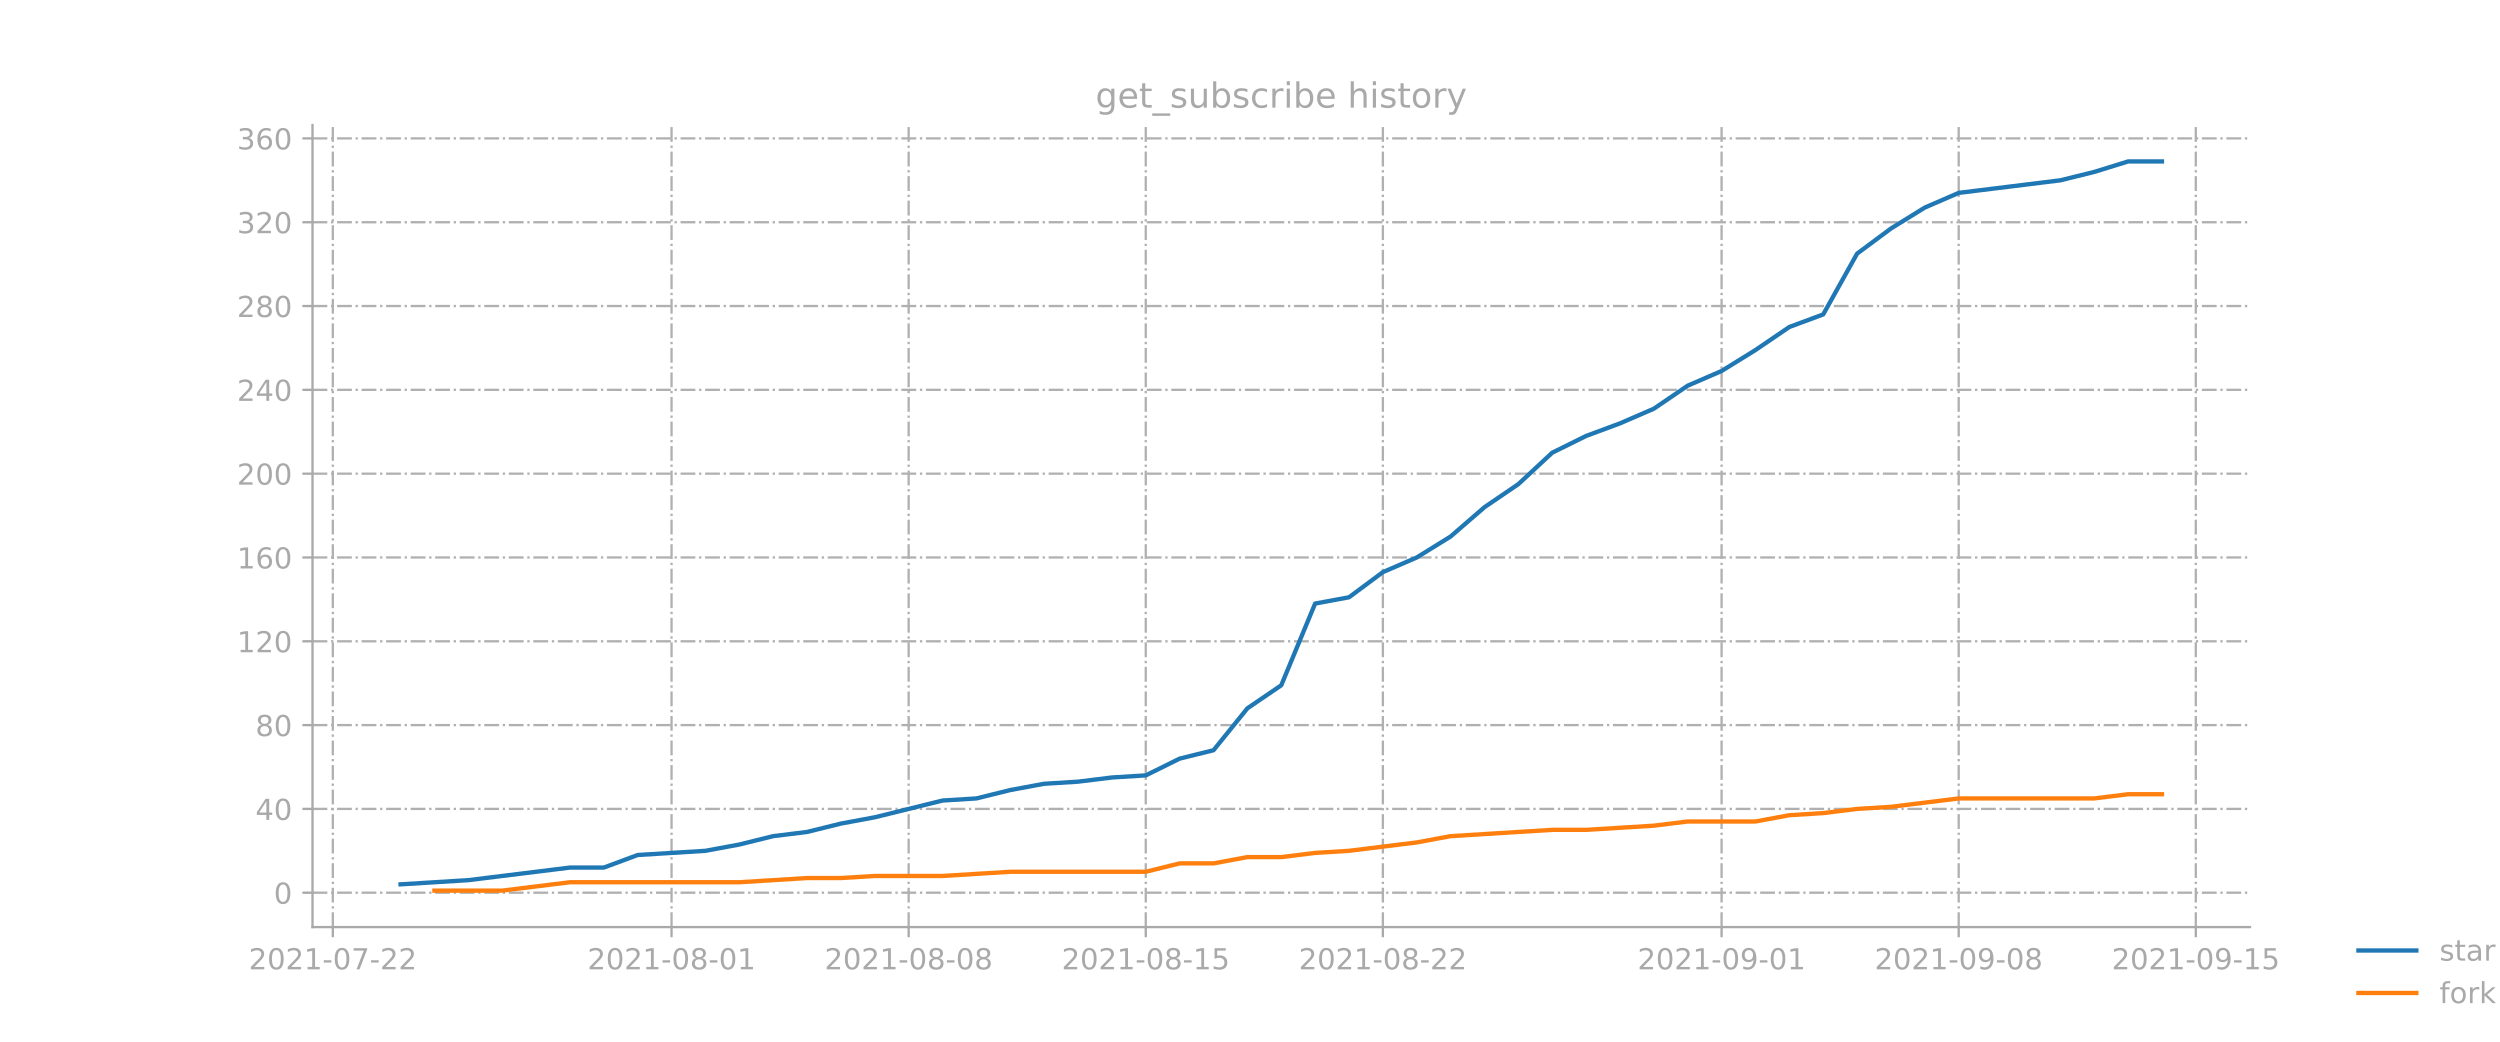
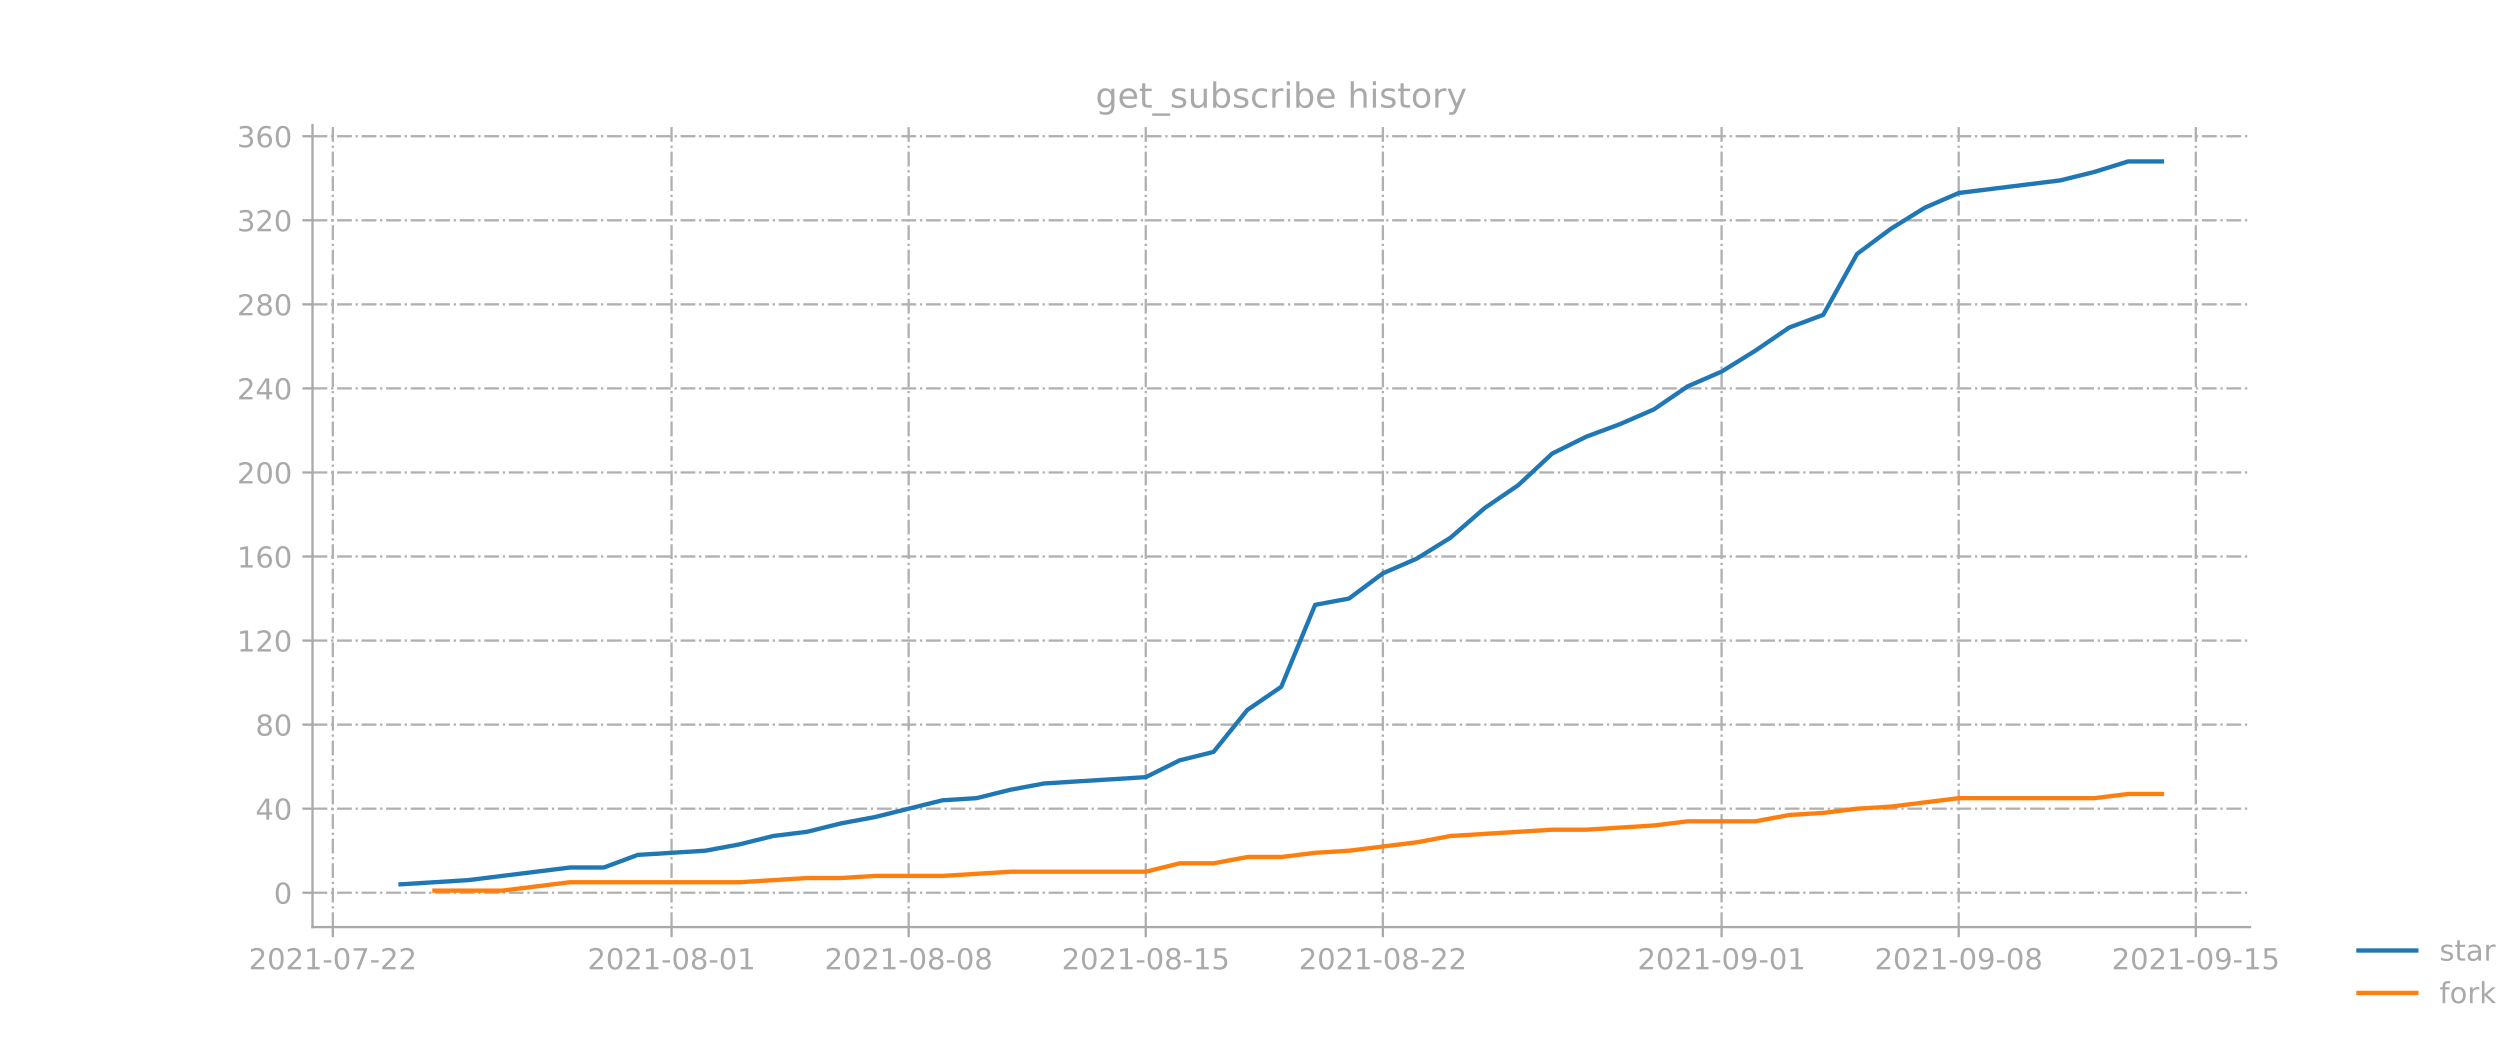
<svg xmlns="http://www.w3.org/2000/svg" xmlns:xlink="http://www.w3.org/1999/xlink" height="360pt" version="1.1" viewBox="0 0 864 360" width="864pt">
  <defs>
    <style type="text/css">*{stroke-linecap:butt;stroke-linejoin:round;}</style>
  </defs>
  <g id="figure_1">
    <g id="patch_1">
      <path d="M 0 360  L 864 360  L 864 0  L 0 0  z " style="fill:none;opacity:0;" />
    </g>
    <g id="axes_1">
      <g id="patch_2">
        <path d="M 108 320.4  L 777.6 320.4  L 777.6 43.2  L 108 43.2  z " style="fill:none;opacity:0;" />
      </g>
      <g id="matplotlib.axis_1">
        <g id="xtick_1">
          <g id="line2d_1">
-             <path clip-path="url(#p1836552142)" d="M 115.024 320.4  L 115.024 43.2  " style="fill:none;stroke:#b0b0b0;stroke-dasharray:5.12,1.28,0.8,1.28;stroke-dashoffset:0;stroke-width:0.8;" />
+             <path clip-path="url(#p098041e767)" d="M 115.024 320.4  L 115.024 43.2  " style="fill:none;stroke:#b0b0b0;stroke-dasharray:5.12,1.28,0.8,1.28;stroke-dashoffset:0;stroke-width:0.8;" />
          </g>
          <g id="line2d_2">
            <defs>
-               <path d="M 0 0  L 0 3.5  " id="m954c12a6d2" style="stroke:#a9a9a9;stroke-width:0.8;" />
+               <path d="M 0 0  L 0 3.5  " id="m5a3cc62802" style="stroke:#a9a9a9;stroke-width:0.8;" />
            </defs>
            <g>
-               <use style="fill:#a9a9a9;stroke:#a9a9a9;stroke-width:0.8;" x="115.024" xlink:href="#m954c12a6d2" y="320.4" />
+               <use style="fill:#a9a9a9;stroke:#a9a9a9;stroke-width:0.8;" x="115.024" xlink:href="#m5a3cc62802" y="320.4" />
            </g>
          </g>
          <g id="text_1">
            <g style="fill:#a9a9a9;" transform="translate(85.96596 334.9984)scale(0.1 -0.1)">
              <defs>
                <path d="M 1228 531  L 3431 531  L 3431 0  L 469 0  L 469 531  Q 828 903 1448 1529  Q 2069 2156 2228 2338  Q 2531 2678 2651 2914  Q 2772 3150 2772 3378  Q 2772 3750 2511 3984  Q 2250 4219 1831 4219  Q 1534 4219 1204 4116  Q 875 4013 500 3803  L 500 4441  Q 881 4594 1212 4672  Q 1544 4750 1819 4750  Q 2544 4750 2975 4387  Q 3406 4025 3406 3419  Q 3406 3131 3298 2873  Q 3191 2616 2906 2266  Q 2828 2175 2409 1742  Q 1991 1309 1228 531  z " id="DejaVuSans-32" transform="scale(0.015625)" />
                <path d="M 2034 4250  Q 1547 4250 1301 3770  Q 1056 3291 1056 2328  Q 1056 1369 1301 889  Q 1547 409 2034 409  Q 2525 409 2770 889  Q 3016 1369 3016 2328  Q 3016 3291 2770 3770  Q 2525 4250 2034 4250  z M 2034 4750  Q 2819 4750 3233 4129  Q 3647 3509 3647 2328  Q 3647 1150 3233 529  Q 2819 -91 2034 -91  Q 1250 -91 836 529  Q 422 1150 422 2328  Q 422 3509 836 4129  Q 1250 4750 2034 4750  z " id="DejaVuSans-30" transform="scale(0.015625)" />
                <path d="M 794 531  L 1825 531  L 1825 4091  L 703 3866  L 703 4441  L 1819 4666  L 2450 4666  L 2450 531  L 3481 531  L 3481 0  L 794 0  L 794 531  z " id="DejaVuSans-31" transform="scale(0.015625)" />
                <path d="M 313 2009  L 1997 2009  L 1997 1497  L 313 1497  L 313 2009  z " id="DejaVuSans-2d" transform="scale(0.015625)" />
                <path d="M 525 4666  L 3525 4666  L 3525 4397  L 1831 0  L 1172 0  L 2766 4134  L 525 4134  L 525 4666  z " id="DejaVuSans-37" transform="scale(0.015625)" />
              </defs>
              <use xlink:href="#DejaVuSans-32" />
              <use x="63.623" xlink:href="#DejaVuSans-30" />
              <use x="127.246" xlink:href="#DejaVuSans-32" />
              <use x="190.869" xlink:href="#DejaVuSans-31" />
              <use x="254.492" xlink:href="#DejaVuSans-2d" />
              <use x="290.576" xlink:href="#DejaVuSans-30" />
              <use x="354.199" xlink:href="#DejaVuSans-37" />
              <use x="417.822" xlink:href="#DejaVuSans-2d" />
              <use x="453.906" xlink:href="#DejaVuSans-32" />
              <use x="517.529" xlink:href="#DejaVuSans-32" />
            </g>
          </g>
        </g>
        <g id="xtick_2">
          <g id="line2d_3">
-             <path clip-path="url(#p1836552142)" d="M 232.087 320.4  L 232.087 43.2  " style="fill:none;stroke:#b0b0b0;stroke-dasharray:5.12,1.28,0.8,1.28;stroke-dashoffset:0;stroke-width:0.8;" />
+             <path clip-path="url(#p098041e767)" d="M 232.087 320.4  L 232.087 43.2  " style="fill:none;stroke:#b0b0b0;stroke-dasharray:5.12,1.28,0.8,1.28;stroke-dashoffset:0;stroke-width:0.8;" />
          </g>
          <g id="line2d_4">
            <g>
-               <use style="fill:#a9a9a9;stroke:#a9a9a9;stroke-width:0.8;" x="232.087" xlink:href="#m954c12a6d2" y="320.4" />
+               <use style="fill:#a9a9a9;stroke:#a9a9a9;stroke-width:0.8;" x="232.087" xlink:href="#m5a3cc62802" y="320.4" />
            </g>
          </g>
          <g id="text_2">
            <g style="fill:#a9a9a9;" transform="translate(203.0289 334.9984)scale(0.1 -0.1)">
              <defs>
                <path d="M 2034 2216  Q 1584 2216 1326 1975  Q 1069 1734 1069 1313  Q 1069 891 1326 650  Q 1584 409 2034 409  Q 2484 409 2743 651  Q 3003 894 3003 1313  Q 3003 1734 2745 1975  Q 2488 2216 2034 2216  z M 1403 2484  Q 997 2584 770 2862  Q 544 3141 544 3541  Q 544 4100 942 4425  Q 1341 4750 2034 4750  Q 2731 4750 3128 4425  Q 3525 4100 3525 3541  Q 3525 3141 3298 2862  Q 3072 2584 2669 2484  Q 3125 2378 3379 2068  Q 3634 1759 3634 1313  Q 3634 634 3220 271  Q 2806 -91 2034 -91  Q 1263 -91 848 271  Q 434 634 434 1313  Q 434 1759 690 2068  Q 947 2378 1403 2484  z M 1172 3481  Q 1172 3119 1398 2916  Q 1625 2713 2034 2713  Q 2441 2713 2670 2916  Q 2900 3119 2900 3481  Q 2900 3844 2670 4047  Q 2441 4250 2034 4250  Q 1625 4250 1398 4047  Q 1172 3844 1172 3481  z " id="DejaVuSans-38" transform="scale(0.015625)" />
              </defs>
              <use xlink:href="#DejaVuSans-32" />
              <use x="63.623" xlink:href="#DejaVuSans-30" />
              <use x="127.246" xlink:href="#DejaVuSans-32" />
              <use x="190.869" xlink:href="#DejaVuSans-31" />
              <use x="254.492" xlink:href="#DejaVuSans-2d" />
              <use x="290.576" xlink:href="#DejaVuSans-30" />
              <use x="354.199" xlink:href="#DejaVuSans-38" />
              <use x="417.822" xlink:href="#DejaVuSans-2d" />
              <use x="453.906" xlink:href="#DejaVuSans-30" />
              <use x="517.529" xlink:href="#DejaVuSans-31" />
            </g>
          </g>
        </g>
        <g id="xtick_3">
          <g id="line2d_5">
-             <path clip-path="url(#p1836552142)" d="M 314.031 320.4  L 314.031 43.2  " style="fill:none;stroke:#b0b0b0;stroke-dasharray:5.12,1.28,0.8,1.28;stroke-dashoffset:0;stroke-width:0.8;" />
+             <path clip-path="url(#p098041e767)" d="M 314.031 320.4  L 314.031 43.2  " style="fill:none;stroke:#b0b0b0;stroke-dasharray:5.12,1.28,0.8,1.28;stroke-dashoffset:0;stroke-width:0.8;" />
          </g>
          <g id="line2d_6">
            <g>
-               <use style="fill:#a9a9a9;stroke:#a9a9a9;stroke-width:0.8;" x="314.031" xlink:href="#m954c12a6d2" y="320.4" />
+               <use style="fill:#a9a9a9;stroke:#a9a9a9;stroke-width:0.8;" x="314.031" xlink:href="#m5a3cc62802" y="320.4" />
            </g>
          </g>
          <g id="text_3">
            <g style="fill:#a9a9a9;" transform="translate(284.973 334.9984)scale(0.1 -0.1)">
              <use xlink:href="#DejaVuSans-32" />
              <use x="63.623" xlink:href="#DejaVuSans-30" />
              <use x="127.246" xlink:href="#DejaVuSans-32" />
              <use x="190.869" xlink:href="#DejaVuSans-31" />
              <use x="254.492" xlink:href="#DejaVuSans-2d" />
              <use x="290.576" xlink:href="#DejaVuSans-30" />
              <use x="354.199" xlink:href="#DejaVuSans-38" />
              <use x="417.822" xlink:href="#DejaVuSans-2d" />
              <use x="453.906" xlink:href="#DejaVuSans-30" />
              <use x="517.529" xlink:href="#DejaVuSans-38" />
            </g>
          </g>
        </g>
        <g id="xtick_4">
          <g id="line2d_7">
-             <path clip-path="url(#p1836552142)" d="M 395.975 320.4  L 395.975 43.2  " style="fill:none;stroke:#b0b0b0;stroke-dasharray:5.12,1.28,0.8,1.28;stroke-dashoffset:0;stroke-width:0.8;" />
+             <path clip-path="url(#p098041e767)" d="M 395.975 320.4  L 395.975 43.2  " style="fill:none;stroke:#b0b0b0;stroke-dasharray:5.12,1.28,0.8,1.28;stroke-dashoffset:0;stroke-width:0.8;" />
          </g>
          <g id="line2d_8">
            <g>
-               <use style="fill:#a9a9a9;stroke:#a9a9a9;stroke-width:0.8;" x="395.975" xlink:href="#m954c12a6d2" y="320.4" />
+               <use style="fill:#a9a9a9;stroke:#a9a9a9;stroke-width:0.8;" x="395.975" xlink:href="#m5a3cc62802" y="320.4" />
            </g>
          </g>
          <g id="text_4">
            <g style="fill:#a9a9a9;" transform="translate(366.917 334.9984)scale(0.1 -0.1)">
              <defs>
                <path d="M 691 4666  L 3169 4666  L 3169 4134  L 1269 4134  L 1269 2991  Q 1406 3038 1543 3061  Q 1681 3084 1819 3084  Q 2600 3084 3056 2656  Q 3513 2228 3513 1497  Q 3513 744 3044 326  Q 2575 -91 1722 -91  Q 1428 -91 1123 -41  Q 819 9 494 109  L 494 744  Q 775 591 1075 516  Q 1375 441 1709 441  Q 2250 441 2565 725  Q 2881 1009 2881 1497  Q 2881 1984 2565 2268  Q 2250 2553 1709 2553  Q 1456 2553 1204 2497  Q 953 2441 691 2322  L 691 4666  z " id="DejaVuSans-35" transform="scale(0.015625)" />
              </defs>
              <use xlink:href="#DejaVuSans-32" />
              <use x="63.623" xlink:href="#DejaVuSans-30" />
              <use x="127.246" xlink:href="#DejaVuSans-32" />
              <use x="190.869" xlink:href="#DejaVuSans-31" />
              <use x="254.492" xlink:href="#DejaVuSans-2d" />
              <use x="290.576" xlink:href="#DejaVuSans-30" />
              <use x="354.199" xlink:href="#DejaVuSans-38" />
              <use x="417.822" xlink:href="#DejaVuSans-2d" />
              <use x="453.906" xlink:href="#DejaVuSans-31" />
              <use x="517.529" xlink:href="#DejaVuSans-35" />
            </g>
          </g>
        </g>
        <g id="xtick_5">
          <g id="line2d_9">
-             <path clip-path="url(#p1836552142)" d="M 477.919 320.4  L 477.919 43.2  " style="fill:none;stroke:#b0b0b0;stroke-dasharray:5.12,1.28,0.8,1.28;stroke-dashoffset:0;stroke-width:0.8;" />
+             <path clip-path="url(#p098041e767)" d="M 477.919 320.4  L 477.919 43.2  " style="fill:none;stroke:#b0b0b0;stroke-dasharray:5.12,1.28,0.8,1.28;stroke-dashoffset:0;stroke-width:0.8;" />
          </g>
          <g id="line2d_10">
            <g>
-               <use style="fill:#a9a9a9;stroke:#a9a9a9;stroke-width:0.8;" x="477.919" xlink:href="#m954c12a6d2" y="320.4" />
+               <use style="fill:#a9a9a9;stroke:#a9a9a9;stroke-width:0.8;" x="477.919" xlink:href="#m5a3cc62802" y="320.4" />
            </g>
          </g>
          <g id="text_5">
            <g style="fill:#a9a9a9;" transform="translate(448.8611 334.9984)scale(0.1 -0.1)">
              <use xlink:href="#DejaVuSans-32" />
              <use x="63.623" xlink:href="#DejaVuSans-30" />
              <use x="127.246" xlink:href="#DejaVuSans-32" />
              <use x="190.869" xlink:href="#DejaVuSans-31" />
              <use x="254.492" xlink:href="#DejaVuSans-2d" />
              <use x="290.576" xlink:href="#DejaVuSans-30" />
              <use x="354.199" xlink:href="#DejaVuSans-38" />
              <use x="417.822" xlink:href="#DejaVuSans-2d" />
              <use x="453.906" xlink:href="#DejaVuSans-32" />
              <use x="517.529" xlink:href="#DejaVuSans-32" />
            </g>
          </g>
        </g>
        <g id="xtick_6">
          <g id="line2d_11">
-             <path clip-path="url(#p1836552142)" d="M 594.982 320.4  L 594.982 43.2  " style="fill:none;stroke:#b0b0b0;stroke-dasharray:5.12,1.28,0.8,1.28;stroke-dashoffset:0;stroke-width:0.8;" />
+             <path clip-path="url(#p098041e767)" d="M 594.982 320.4  L 594.982 43.2  " style="fill:none;stroke:#b0b0b0;stroke-dasharray:5.12,1.28,0.8,1.28;stroke-dashoffset:0;stroke-width:0.8;" />
          </g>
          <g id="line2d_12">
            <g>
-               <use style="fill:#a9a9a9;stroke:#a9a9a9;stroke-width:0.8;" x="594.982" xlink:href="#m954c12a6d2" y="320.4" />
+               <use style="fill:#a9a9a9;stroke:#a9a9a9;stroke-width:0.8;" x="594.982" xlink:href="#m5a3cc62802" y="320.4" />
            </g>
          </g>
          <g id="text_6">
            <g style="fill:#a9a9a9;" transform="translate(565.924 334.9984)scale(0.1 -0.1)">
              <defs>
                <path d="M 703 97  L 703 672  Q 941 559 1184 500  Q 1428 441 1663 441  Q 2288 441 2617 861  Q 2947 1281 2994 2138  Q 2813 1869 2534 1725  Q 2256 1581 1919 1581  Q 1219 1581 811 2004  Q 403 2428 403 3163  Q 403 3881 828 4315  Q 1253 4750 1959 4750  Q 2769 4750 3195 4129  Q 3622 3509 3622 2328  Q 3622 1225 3098 567  Q 2575 -91 1691 -91  Q 1453 -91 1209 -44  Q 966 3 703 97  z M 1959 2075  Q 2384 2075 2632 2365  Q 2881 2656 2881 3163  Q 2881 3666 2632 3958  Q 2384 4250 1959 4250  Q 1534 4250 1286 3958  Q 1038 3666 1038 3163  Q 1038 2656 1286 2365  Q 1534 2075 1959 2075  z " id="DejaVuSans-39" transform="scale(0.015625)" />
              </defs>
              <use xlink:href="#DejaVuSans-32" />
              <use x="63.623" xlink:href="#DejaVuSans-30" />
              <use x="127.246" xlink:href="#DejaVuSans-32" />
              <use x="190.869" xlink:href="#DejaVuSans-31" />
              <use x="254.492" xlink:href="#DejaVuSans-2d" />
              <use x="290.576" xlink:href="#DejaVuSans-30" />
              <use x="354.199" xlink:href="#DejaVuSans-39" />
              <use x="417.822" xlink:href="#DejaVuSans-2d" />
              <use x="453.906" xlink:href="#DejaVuSans-30" />
              <use x="517.529" xlink:href="#DejaVuSans-31" />
            </g>
          </g>
        </g>
        <g id="xtick_7">
          <g id="line2d_13">
-             <path clip-path="url(#p1836552142)" d="M 676.926 320.4  L 676.926 43.2  " style="fill:none;stroke:#b0b0b0;stroke-dasharray:5.12,1.28,0.8,1.28;stroke-dashoffset:0;stroke-width:0.8;" />
+             <path clip-path="url(#p098041e767)" d="M 676.926 320.4  L 676.926 43.2  " style="fill:none;stroke:#b0b0b0;stroke-dasharray:5.12,1.28,0.8,1.28;stroke-dashoffset:0;stroke-width:0.8;" />
          </g>
          <g id="line2d_14">
            <g>
-               <use style="fill:#a9a9a9;stroke:#a9a9a9;stroke-width:0.8;" x="676.926" xlink:href="#m954c12a6d2" y="320.4" />
+               <use style="fill:#a9a9a9;stroke:#a9a9a9;stroke-width:0.8;" x="676.926" xlink:href="#m5a3cc62802" y="320.4" />
            </g>
          </g>
          <g id="text_7">
            <g style="fill:#a9a9a9;" transform="translate(647.8681 334.9984)scale(0.1 -0.1)">
              <use xlink:href="#DejaVuSans-32" />
              <use x="63.623" xlink:href="#DejaVuSans-30" />
              <use x="127.246" xlink:href="#DejaVuSans-32" />
              <use x="190.869" xlink:href="#DejaVuSans-31" />
              <use x="254.492" xlink:href="#DejaVuSans-2d" />
              <use x="290.576" xlink:href="#DejaVuSans-30" />
              <use x="354.199" xlink:href="#DejaVuSans-39" />
              <use x="417.822" xlink:href="#DejaVuSans-2d" />
              <use x="453.906" xlink:href="#DejaVuSans-30" />
              <use x="517.529" xlink:href="#DejaVuSans-38" />
            </g>
          </g>
        </g>
        <g id="xtick_8">
          <g id="line2d_15">
-             <path clip-path="url(#p1836552142)" d="M 758.87 320.4  L 758.87 43.2  " style="fill:none;stroke:#b0b0b0;stroke-dasharray:5.12,1.28,0.8,1.28;stroke-dashoffset:0;stroke-width:0.8;" />
+             <path clip-path="url(#p098041e767)" d="M 758.87 320.4  L 758.87 43.2  " style="fill:none;stroke:#b0b0b0;stroke-dasharray:5.12,1.28,0.8,1.28;stroke-dashoffset:0;stroke-width:0.8;" />
          </g>
          <g id="line2d_16">
            <g>
-               <use style="fill:#a9a9a9;stroke:#a9a9a9;stroke-width:0.8;" x="758.87" xlink:href="#m954c12a6d2" y="320.4" />
+               <use style="fill:#a9a9a9;stroke:#a9a9a9;stroke-width:0.8;" x="758.87" xlink:href="#m5a3cc62802" y="320.4" />
            </g>
          </g>
          <g id="text_8">
            <g style="fill:#a9a9a9;" transform="translate(729.8121 334.9984)scale(0.1 -0.1)">
              <use xlink:href="#DejaVuSans-32" />
              <use x="63.623" xlink:href="#DejaVuSans-30" />
              <use x="127.246" xlink:href="#DejaVuSans-32" />
              <use x="190.869" xlink:href="#DejaVuSans-31" />
              <use x="254.492" xlink:href="#DejaVuSans-2d" />
              <use x="290.576" xlink:href="#DejaVuSans-30" />
              <use x="354.199" xlink:href="#DejaVuSans-39" />
              <use x="417.822" xlink:href="#DejaVuSans-2d" />
              <use x="453.906" xlink:href="#DejaVuSans-31" />
              <use x="517.529" xlink:href="#DejaVuSans-35" />
            </g>
          </g>
        </g>
      </g>
      <g id="matplotlib.axis_2">
        <g id="ytick_1">
          <g id="line2d_17">
-             <path clip-path="url(#p1836552142)" d="M 108 308.524  L 777.6 308.524  " style="fill:none;stroke:#b0b0b0;stroke-dasharray:5.12,1.28,0.8,1.28;stroke-dashoffset:0;stroke-width:0.8;" />
+             <path clip-path="url(#p098041e767)" d="M 108 308.526  L 777.6 308.526  " style="fill:none;stroke:#b0b0b0;stroke-dasharray:5.12,1.28,0.8,1.28;stroke-dashoffset:0;stroke-width:0.8;" />
          </g>
          <g id="line2d_18">
            <defs>
-               <path d="M 0 0  L -3.5 0  " id="mee3419c7ff" style="stroke:#a9a9a9;stroke-width:0.8;" />
+               <path d="M 0 0  L -3.5 0  " id="ma6f449f1ca" style="stroke:#a9a9a9;stroke-width:0.8;" />
            </defs>
            <g>
-               <use style="fill:#a9a9a9;stroke:#a9a9a9;stroke-width:0.8;" x="108" xlink:href="#mee3419c7ff" y="308.524" />
+               <use style="fill:#a9a9a9;stroke:#a9a9a9;stroke-width:0.8;" x="108" xlink:href="#ma6f449f1ca" y="308.526" />
            </g>
          </g>
          <g id="text_9">
-             <g style="fill:#a9a9a9;" transform="translate(94.6375 312.3234)scale(0.1 -0.1)">
+             <g style="fill:#a9a9a9;" transform="translate(94.6375 312.3254)scale(0.1 -0.1)">
              <use xlink:href="#DejaVuSans-30" />
            </g>
          </g>
        </g>
        <g id="ytick_2">
          <g id="line2d_19">
-             <path clip-path="url(#p1836552142)" d="M 108 279.559  L 777.6 279.559  " style="fill:none;stroke:#b0b0b0;stroke-dasharray:5.12,1.28,0.8,1.28;stroke-dashoffset:0;stroke-width:0.8;" />
+             <path clip-path="url(#p098041e767)" d="M 108 279.477  L 777.6 279.477  " style="fill:none;stroke:#b0b0b0;stroke-dasharray:5.12,1.28,0.8,1.28;stroke-dashoffset:0;stroke-width:0.8;" />
          </g>
          <g id="line2d_20">
            <g>
-               <use style="fill:#a9a9a9;stroke:#a9a9a9;stroke-width:0.8;" x="108" xlink:href="#mee3419c7ff" y="279.559" />
+               <use style="fill:#a9a9a9;stroke:#a9a9a9;stroke-width:0.8;" x="108" xlink:href="#ma6f449f1ca" y="279.477" />
            </g>
          </g>
          <g id="text_10">
-             <g style="fill:#a9a9a9;" transform="translate(88.275 283.3578)scale(0.1 -0.1)">
+             <g style="fill:#a9a9a9;" transform="translate(88.275 283.2765)scale(0.1 -0.1)">
              <defs>
                <path d="M 2419 4116  L 825 1625  L 2419 1625  L 2419 4116  z M 2253 4666  L 3047 4666  L 3047 1625  L 3713 1625  L 3713 1100  L 3047 1100  L 3047 0  L 2419 0  L 2419 1100  L 313 1100  L 313 1709  L 2253 4666  z " id="DejaVuSans-34" transform="scale(0.015625)" />
              </defs>
              <use xlink:href="#DejaVuSans-34" />
              <use x="63.623" xlink:href="#DejaVuSans-30" />
            </g>
          </g>
        </g>
        <g id="ytick_3">
          <g id="line2d_21">
-             <path clip-path="url(#p1836552142)" d="M 108 250.593  L 777.6 250.593  " style="fill:none;stroke:#b0b0b0;stroke-dasharray:5.12,1.28,0.8,1.28;stroke-dashoffset:0;stroke-width:0.8;" />
+             <path clip-path="url(#p098041e767)" d="M 108 250.428  L 777.6 250.428  " style="fill:none;stroke:#b0b0b0;stroke-dasharray:5.12,1.28,0.8,1.28;stroke-dashoffset:0;stroke-width:0.8;" />
          </g>
          <g id="line2d_22">
            <g>
-               <use style="fill:#a9a9a9;stroke:#a9a9a9;stroke-width:0.8;" x="108" xlink:href="#mee3419c7ff" y="250.593" />
+               <use style="fill:#a9a9a9;stroke:#a9a9a9;stroke-width:0.8;" x="108" xlink:href="#ma6f449f1ca" y="250.428" />
            </g>
          </g>
          <g id="text_11">
-             <g style="fill:#a9a9a9;" transform="translate(88.275 254.3923)scale(0.1 -0.1)">
+             <g style="fill:#a9a9a9;" transform="translate(88.275 254.2275)scale(0.1 -0.1)">
              <use xlink:href="#DejaVuSans-38" />
              <use x="63.623" xlink:href="#DejaVuSans-30" />
            </g>
          </g>
        </g>
        <g id="ytick_4">
          <g id="line2d_23">
-             <path clip-path="url(#p1836552142)" d="M 108 221.628  L 777.6 221.628  " style="fill:none;stroke:#b0b0b0;stroke-dasharray:5.12,1.28,0.8,1.28;stroke-dashoffset:0;stroke-width:0.8;" />
+             <path clip-path="url(#p098041e767)" d="M 108 221.379  L 777.6 221.379  " style="fill:none;stroke:#b0b0b0;stroke-dasharray:5.12,1.28,0.8,1.28;stroke-dashoffset:0;stroke-width:0.8;" />
          </g>
          <g id="line2d_24">
            <g>
-               <use style="fill:#a9a9a9;stroke:#a9a9a9;stroke-width:0.8;" x="108" xlink:href="#mee3419c7ff" y="221.628" />
+               <use style="fill:#a9a9a9;stroke:#a9a9a9;stroke-width:0.8;" x="108" xlink:href="#ma6f449f1ca" y="221.379" />
            </g>
          </g>
          <g id="text_12">
-             <g style="fill:#a9a9a9;" transform="translate(81.9125 225.4268)scale(0.1 -0.1)">
+             <g style="fill:#a9a9a9;" transform="translate(81.9125 225.1785)scale(0.1 -0.1)">
              <use xlink:href="#DejaVuSans-31" />
              <use x="63.623" xlink:href="#DejaVuSans-32" />
              <use x="127.246" xlink:href="#DejaVuSans-30" />
            </g>
          </g>
        </g>
        <g id="ytick_5">
          <g id="line2d_25">
-             <path clip-path="url(#p1836552142)" d="M 108 192.662  L 777.6 192.662  " style="fill:none;stroke:#b0b0b0;stroke-dasharray:5.12,1.28,0.8,1.28;stroke-dashoffset:0;stroke-width:0.8;" />
+             <path clip-path="url(#p098041e767)" d="M 108 192.33  L 777.6 192.33  " style="fill:none;stroke:#b0b0b0;stroke-dasharray:5.12,1.28,0.8,1.28;stroke-dashoffset:0;stroke-width:0.8;" />
          </g>
          <g id="line2d_26">
            <g>
-               <use style="fill:#a9a9a9;stroke:#a9a9a9;stroke-width:0.8;" x="108" xlink:href="#mee3419c7ff" y="192.662" />
+               <use style="fill:#a9a9a9;stroke:#a9a9a9;stroke-width:0.8;" x="108" xlink:href="#ma6f449f1ca" y="192.33" />
            </g>
          </g>
          <g id="text_13">
-             <g style="fill:#a9a9a9;" transform="translate(81.9125 196.4613)scale(0.1 -0.1)">
+             <g style="fill:#a9a9a9;" transform="translate(81.9125 196.1295)scale(0.1 -0.1)">
              <defs>
                <path d="M 2113 2584  Q 1688 2584 1439 2293  Q 1191 2003 1191 1497  Q 1191 994 1439 701  Q 1688 409 2113 409  Q 2538 409 2786 701  Q 3034 994 3034 1497  Q 3034 2003 2786 2293  Q 2538 2584 2113 2584  z M 3366 4563  L 3366 3988  Q 3128 4100 2886 4159  Q 2644 4219 2406 4219  Q 1781 4219 1451 3797  Q 1122 3375 1075 2522  Q 1259 2794 1537 2939  Q 1816 3084 2150 3084  Q 2853 3084 3261 2657  Q 3669 2231 3669 1497  Q 3669 778 3244 343  Q 2819 -91 2113 -91  Q 1303 -91 875 529  Q 447 1150 447 2328  Q 447 3434 972 4092  Q 1497 4750 2381 4750  Q 2619 4750 2861 4703  Q 3103 4656 3366 4563  z " id="DejaVuSans-36" transform="scale(0.015625)" />
              </defs>
              <use xlink:href="#DejaVuSans-31" />
              <use x="63.623" xlink:href="#DejaVuSans-36" />
              <use x="127.246" xlink:href="#DejaVuSans-30" />
            </g>
          </g>
        </g>
        <g id="ytick_6">
          <g id="line2d_27">
-             <path clip-path="url(#p1836552142)" d="M 108 163.697  L 777.6 163.697  " style="fill:none;stroke:#b0b0b0;stroke-dasharray:5.12,1.28,0.8,1.28;stroke-dashoffset:0;stroke-width:0.8;" />
+             <path clip-path="url(#p098041e767)" d="M 108 163.281  L 777.6 163.281  " style="fill:none;stroke:#b0b0b0;stroke-dasharray:5.12,1.28,0.8,1.28;stroke-dashoffset:0;stroke-width:0.8;" />
          </g>
          <g id="line2d_28">
            <g>
-               <use style="fill:#a9a9a9;stroke:#a9a9a9;stroke-width:0.8;" x="108" xlink:href="#mee3419c7ff" y="163.697" />
+               <use style="fill:#a9a9a9;stroke:#a9a9a9;stroke-width:0.8;" x="108" xlink:href="#ma6f449f1ca" y="163.281" />
            </g>
          </g>
          <g id="text_14">
-             <g style="fill:#a9a9a9;" transform="translate(81.9125 167.4958)scale(0.1 -0.1)">
+             <g style="fill:#a9a9a9;" transform="translate(81.9125 167.0805)scale(0.1 -0.1)">
              <use xlink:href="#DejaVuSans-32" />
              <use x="63.623" xlink:href="#DejaVuSans-30" />
              <use x="127.246" xlink:href="#DejaVuSans-30" />
            </g>
          </g>
        </g>
        <g id="ytick_7">
          <g id="line2d_29">
-             <path clip-path="url(#p1836552142)" d="M 108 134.731  L 777.6 134.731  " style="fill:none;stroke:#b0b0b0;stroke-dasharray:5.12,1.28,0.8,1.28;stroke-dashoffset:0;stroke-width:0.8;" />
+             <path clip-path="url(#p098041e767)" d="M 108 134.232  L 777.6 134.232  " style="fill:none;stroke:#b0b0b0;stroke-dasharray:5.12,1.28,0.8,1.28;stroke-dashoffset:0;stroke-width:0.8;" />
          </g>
          <g id="line2d_30">
            <g>
-               <use style="fill:#a9a9a9;stroke:#a9a9a9;stroke-width:0.8;" x="108" xlink:href="#mee3419c7ff" y="134.731" />
+               <use style="fill:#a9a9a9;stroke:#a9a9a9;stroke-width:0.8;" x="108" xlink:href="#ma6f449f1ca" y="134.232" />
            </g>
          </g>
          <g id="text_15">
-             <g style="fill:#a9a9a9;" transform="translate(81.9125 138.5303)scale(0.1 -0.1)">
+             <g style="fill:#a9a9a9;" transform="translate(81.9125 138.0315)scale(0.1 -0.1)">
              <use xlink:href="#DejaVuSans-32" />
              <use x="63.623" xlink:href="#DejaVuSans-34" />
              <use x="127.246" xlink:href="#DejaVuSans-30" />
            </g>
          </g>
        </g>
        <g id="ytick_8">
          <g id="line2d_31">
-             <path clip-path="url(#p1836552142)" d="M 108 105.766  L 777.6 105.766  " style="fill:none;stroke:#b0b0b0;stroke-dasharray:5.12,1.28,0.8,1.28;stroke-dashoffset:0;stroke-width:0.8;" />
+             <path clip-path="url(#p098041e767)" d="M 108 105.183  L 777.6 105.183  " style="fill:none;stroke:#b0b0b0;stroke-dasharray:5.12,1.28,0.8,1.28;stroke-dashoffset:0;stroke-width:0.8;" />
          </g>
          <g id="line2d_32">
            <g>
-               <use style="fill:#a9a9a9;stroke:#a9a9a9;stroke-width:0.8;" x="108" xlink:href="#mee3419c7ff" y="105.766" />
+               <use style="fill:#a9a9a9;stroke:#a9a9a9;stroke-width:0.8;" x="108" xlink:href="#ma6f449f1ca" y="105.183" />
            </g>
          </g>
          <g id="text_16">
-             <g style="fill:#a9a9a9;" transform="translate(81.9125 109.5647)scale(0.1 -0.1)">
+             <g style="fill:#a9a9a9;" transform="translate(81.9125 108.9825)scale(0.1 -0.1)">
              <use xlink:href="#DejaVuSans-32" />
              <use x="63.623" xlink:href="#DejaVuSans-38" />
              <use x="127.246" xlink:href="#DejaVuSans-30" />
            </g>
          </g>
        </g>
        <g id="ytick_9">
          <g id="line2d_33">
-             <path clip-path="url(#p1836552142)" d="M 108 76.8  L 777.6 76.8  " style="fill:none;stroke:#b0b0b0;stroke-dasharray:5.12,1.28,0.8,1.28;stroke-dashoffset:0;stroke-width:0.8;" />
+             <path clip-path="url(#p098041e767)" d="M 108 76.134  L 777.6 76.134  " style="fill:none;stroke:#b0b0b0;stroke-dasharray:5.12,1.28,0.8,1.28;stroke-dashoffset:0;stroke-width:0.8;" />
          </g>
          <g id="line2d_34">
            <g>
-               <use style="fill:#a9a9a9;stroke:#a9a9a9;stroke-width:0.8;" x="108" xlink:href="#mee3419c7ff" y="76.8" />
+               <use style="fill:#a9a9a9;stroke:#a9a9a9;stroke-width:0.8;" x="108" xlink:href="#ma6f449f1ca" y="76.134" />
            </g>
          </g>
          <g id="text_17">
-             <g style="fill:#a9a9a9;" transform="translate(81.9125 80.59922)scale(0.1 -0.1)">
+             <g style="fill:#a9a9a9;" transform="translate(81.9125 79.93351)scale(0.1 -0.1)">
              <defs>
                <path d="M 2597 2516  Q 3050 2419 3304 2112  Q 3559 1806 3559 1356  Q 3559 666 3084 287  Q 2609 -91 1734 -91  Q 1441 -91 1130 -33  Q 819 25 488 141  L 488 750  Q 750 597 1062 519  Q 1375 441 1716 441  Q 2309 441 2620 675  Q 2931 909 2931 1356  Q 2931 1769 2642 2001  Q 2353 2234 1838 2234  L 1294 2234  L 1294 2753  L 1863 2753  Q 2328 2753 2575 2939  Q 2822 3125 2822 3475  Q 2822 3834 2567 4026  Q 2313 4219 1838 4219  Q 1578 4219 1281 4162  Q 984 4106 628 3988  L 628 4550  Q 988 4650 1302 4700  Q 1616 4750 1894 4750  Q 2613 4750 3031 4423  Q 3450 4097 3450 3541  Q 3450 3153 3228 2886  Q 3006 2619 2597 2516  z " id="DejaVuSans-33" transform="scale(0.015625)" />
              </defs>
              <use xlink:href="#DejaVuSans-33" />
              <use x="63.623" xlink:href="#DejaVuSans-32" />
              <use x="127.246" xlink:href="#DejaVuSans-30" />
            </g>
          </g>
        </g>
        <g id="ytick_10">
          <g id="line2d_35">
-             <path clip-path="url(#p1836552142)" d="M 108 47.834  L 777.6 47.834  " style="fill:none;stroke:#b0b0b0;stroke-dasharray:5.12,1.28,0.8,1.28;stroke-dashoffset:0;stroke-width:0.8;" />
+             <path clip-path="url(#p098041e767)" d="M 108 47.085  L 777.6 47.085  " style="fill:none;stroke:#b0b0b0;stroke-dasharray:5.12,1.28,0.8,1.28;stroke-dashoffset:0;stroke-width:0.8;" />
          </g>
          <g id="line2d_36">
            <g>
-               <use style="fill:#a9a9a9;stroke:#a9a9a9;stroke-width:0.8;" x="108" xlink:href="#mee3419c7ff" y="47.834" />
+               <use style="fill:#a9a9a9;stroke:#a9a9a9;stroke-width:0.8;" x="108" xlink:href="#ma6f449f1ca" y="47.085" />
            </g>
          </g>
          <g id="text_18">
-             <g style="fill:#a9a9a9;" transform="translate(81.9125 51.6337)scale(0.1 -0.1)">
+             <g style="fill:#a9a9a9;" transform="translate(81.9125 50.88452)scale(0.1 -0.1)">
              <use xlink:href="#DejaVuSans-33" />
              <use x="63.623" xlink:href="#DejaVuSans-36" />
              <use x="127.246" xlink:href="#DejaVuSans-30" />
            </g>
          </g>
        </g>
      </g>
      <g id="line2d_37">
-         <path clip-path="url(#p1836552142)" d="M 138.436 305.628  L 150.143 304.903  L 161.849 304.179  L 173.555 302.731  L 185.262 301.283  L 196.968 299.834  L 208.674 299.834  L 220.38 295.49  L 232.087 294.766  L 243.793 294.041  L 255.499 291.869  L 267.206 288.972  L 278.912 287.524  L 290.618 284.628  L 302.324 282.455  L 314.031 279.559  L 325.737 276.662  L 337.443 275.938  L 349.15 273.041  L 360.856 270.869  L 372.562 270.145  L 384.269 268.697  L 395.975 267.972  L 407.681 262.179  L 419.387 259.283  L 431.094 244.8  L 442.8 236.834  L 454.506 208.593  L 466.213 206.421  L 477.919 197.731  L 489.625 192.662  L 501.331 185.421  L 513.038 175.283  L 524.744 167.317  L 536.45 156.455  L 548.157 150.662  L 559.863 146.317  L 571.569 141.248  L 583.276 133.283  L 594.982 128.214  L 606.688 120.972  L 618.394 113.007  L 630.101 108.662  L 641.807 87.662  L 653.513 78.972  L 665.22 71.731  L 676.926 66.662  L 688.632 65.214  L 700.338 63.766  L 712.045 62.317  L 723.751 59.421  L 735.457 55.8  L 747.164 55.8  " style="fill:none;stroke:#1f77b4;stroke-linecap:square;stroke-width:1.5;" />
+         <path clip-path="url(#p098041e767)" d="M 138.436 305.621  L 150.143 304.895  L 161.849 304.169  L 173.555 302.716  L 185.262 301.264  L 196.968 299.812  L 208.674 299.812  L 220.38 295.454  L 232.087 294.728  L 243.793 294.002  L 255.499 291.823  L 267.206 288.918  L 278.912 287.466  L 290.618 284.561  L 302.324 282.382  L 314.031 279.477  L 325.737 276.572  L 337.443 275.846  L 349.15 272.941  L 360.856 270.763  L 372.562 270.036  L 384.269 269.31  L 395.975 268.584  L 407.681 262.774  L 419.387 259.869  L 431.094 245.345  L 442.8 237.356  L 454.506 209.033  L 466.213 206.855  L 477.919 198.14  L 489.625 193.056  L 501.331 185.794  L 513.038 175.627  L 524.744 167.639  L 536.45 156.745  L 548.157 150.935  L 559.863 146.578  L 571.569 141.495  L 583.276 133.506  L 594.982 128.422  L 606.688 121.16  L 618.394 113.172  L 630.101 108.814  L 641.807 87.754  L 653.513 79.039  L 665.22 71.777  L 676.926 66.693  L 688.632 65.241  L 700.338 63.788  L 712.045 62.336  L 723.751 59.431  L 735.457 55.8  L 747.164 55.8  " style="fill:none;stroke:#1f77b4;stroke-linecap:square;stroke-width:1.5;" />
      </g>
      <g id="line2d_38">
-         <path clip-path="url(#p1836552142)" d="M 150.143 307.8  L 161.849 307.8  L 173.555 307.8  L 185.262 306.352  L 196.968 304.903  L 208.674 304.903  L 220.38 304.903  L 232.087 304.903  L 243.793 304.903  L 255.499 304.903  L 267.206 304.179  L 278.912 303.455  L 290.618 303.455  L 302.324 302.731  L 314.031 302.731  L 325.737 302.731  L 337.443 302.007  L 349.15 301.283  L 360.856 301.283  L 372.562 301.283  L 384.269 301.283  L 395.975 301.283  L 407.681 298.386  L 419.387 298.386  L 431.094 296.214  L 442.8 296.214  L 454.506 294.766  L 466.213 294.041  L 477.919 292.593  L 489.625 291.145  L 501.331 288.972  L 513.038 288.248  L 524.744 287.524  L 536.45 286.8  L 548.157 286.8  L 559.863 286.076  L 571.569 285.352  L 583.276 283.903  L 594.982 283.903  L 606.688 283.903  L 618.394 281.731  L 630.101 281.007  L 641.807 279.559  L 653.513 278.834  L 665.22 277.386  L 676.926 275.938  L 688.632 275.938  L 700.338 275.938  L 712.045 275.938  L 723.751 275.938  L 735.457 274.49  L 747.164 274.49  " style="fill:none;stroke:#ff7f0e;stroke-linecap:square;stroke-width:1.5;" />
+         <path clip-path="url(#p098041e767)" d="M 150.143 307.8  L 161.849 307.8  L 173.555 307.8  L 185.262 306.348  L 196.968 304.895  L 208.674 304.895  L 220.38 304.895  L 232.087 304.895  L 243.793 304.895  L 255.499 304.895  L 267.206 304.169  L 278.912 303.443  L 290.618 303.443  L 302.324 302.716  L 314.031 302.716  L 325.737 302.716  L 337.443 301.99  L 349.15 301.264  L 360.856 301.264  L 372.562 301.264  L 384.269 301.264  L 395.975 301.264  L 407.681 298.359  L 419.387 298.359  L 431.094 296.18  L 442.8 296.18  L 454.506 294.728  L 466.213 294.002  L 477.919 292.549  L 489.625 291.097  L 501.331 288.918  L 513.038 288.192  L 524.744 287.466  L 536.45 286.739  L 548.157 286.739  L 559.863 286.013  L 571.569 285.287  L 583.276 283.835  L 594.982 283.835  L 606.688 283.835  L 618.394 281.656  L 630.101 280.93  L 641.807 279.477  L 653.513 278.751  L 665.22 277.299  L 676.926 275.846  L 688.632 275.846  L 700.338 275.846  L 712.045 275.846  L 723.751 275.846  L 735.457 274.394  L 747.164 274.394  " style="fill:none;stroke:#ff7f0e;stroke-linecap:square;stroke-width:1.5;" />
      </g>
      <g id="patch_3">
        <path d="M 108 320.4  L 108 43.2  " style="fill:none;stroke:#a9a9a9;stroke-linecap:square;stroke-linejoin:miter;stroke-width:0.8;" />
      </g>
      <g id="patch_4">
        <path d="M 777.6 320.4  L 777.6 43.2  " style="fill:none;" />
      </g>
      <g id="patch_5">
        <path d="M 108 320.4  L 777.6 320.4  " style="fill:none;stroke:#a9a9a9;stroke-linecap:square;stroke-linejoin:miter;stroke-width:0.8;" />
      </g>
      <g id="patch_6">
        <path d="M 108 43.2  L 777.6 43.2  " style="fill:none;" />
      </g>
      <g id="text_19">
        <g style="fill:#a9a9a9;" transform="translate(378.6075 37.2)scale(0.12 -0.12)">
          <defs>
            <path d="M 2906 1791  Q 2906 2416 2648 2759  Q 2391 3103 1925 3103  Q 1463 3103 1205 2759  Q 947 2416 947 1791  Q 947 1169 1205 825  Q 1463 481 1925 481  Q 2391 481 2648 825  Q 2906 1169 2906 1791  z M 3481 434  Q 3481 -459 3084 -895  Q 2688 -1331 1869 -1331  Q 1566 -1331 1297 -1286  Q 1028 -1241 775 -1147  L 775 -588  Q 1028 -725 1275 -790  Q 1522 -856 1778 -856  Q 2344 -856 2625 -561  Q 2906 -266 2906 331  L 2906 616  Q 2728 306 2450 153  Q 2172 0 1784 0  Q 1141 0 747 490  Q 353 981 353 1791  Q 353 2603 747 3093  Q 1141 3584 1784 3584  Q 2172 3584 2450 3431  Q 2728 3278 2906 2969  L 2906 3500  L 3481 3500  L 3481 434  z " id="DejaVuSans-67" transform="scale(0.015625)" />
            <path d="M 3597 1894  L 3597 1613  L 953 1613  Q 991 1019 1311 708  Q 1631 397 2203 397  Q 2534 397 2845 478  Q 3156 559 3463 722  L 3463 178  Q 3153 47 2828 -22  Q 2503 -91 2169 -91  Q 1331 -91 842 396  Q 353 884 353 1716  Q 353 2575 817 3079  Q 1281 3584 2069 3584  Q 2775 3584 3186 3129  Q 3597 2675 3597 1894  z M 3022 2063  Q 3016 2534 2758 2815  Q 2500 3097 2075 3097  Q 1594 3097 1305 2825  Q 1016 2553 972 2059  L 3022 2063  z " id="DejaVuSans-65" transform="scale(0.015625)" />
            <path d="M 1172 4494  L 1172 3500  L 2356 3500  L 2356 3053  L 1172 3053  L 1172 1153  Q 1172 725 1289 603  Q 1406 481 1766 481  L 2356 481  L 2356 0  L 1766 0  Q 1100 0 847 248  Q 594 497 594 1153  L 594 3053  L 172 3053  L 172 3500  L 594 3500  L 594 4494  L 1172 4494  z " id="DejaVuSans-74" transform="scale(0.015625)" />
            <path d="M 3263 -1063  L 3263 -1509  L -63 -1509  L -63 -1063  L 3263 -1063  z " id="DejaVuSans-5f" transform="scale(0.015625)" />
            <path d="M 2834 3397  L 2834 2853  Q 2591 2978 2328 3040  Q 2066 3103 1784 3103  Q 1356 3103 1142 2972  Q 928 2841 928 2578  Q 928 2378 1081 2264  Q 1234 2150 1697 2047  L 1894 2003  Q 2506 1872 2764 1633  Q 3022 1394 3022 966  Q 3022 478 2636 193  Q 2250 -91 1575 -91  Q 1294 -91 989 -36  Q 684 19 347 128  L 347 722  Q 666 556 975 473  Q 1284 391 1588 391  Q 1994 391 2212 530  Q 2431 669 2431 922  Q 2431 1156 2273 1281  Q 2116 1406 1581 1522  L 1381 1569  Q 847 1681 609 1914  Q 372 2147 372 2553  Q 372 3047 722 3315  Q 1072 3584 1716 3584  Q 2034 3584 2315 3537  Q 2597 3491 2834 3397  z " id="DejaVuSans-73" transform="scale(0.015625)" />
            <path d="M 544 1381  L 544 3500  L 1119 3500  L 1119 1403  Q 1119 906 1312 657  Q 1506 409 1894 409  Q 2359 409 2629 706  Q 2900 1003 2900 1516  L 2900 3500  L 3475 3500  L 3475 0  L 2900 0  L 2900 538  Q 2691 219 2414 64  Q 2138 -91 1772 -91  Q 1169 -91 856 284  Q 544 659 544 1381  z M 1991 3584  L 1991 3584  z " id="DejaVuSans-75" transform="scale(0.015625)" />
            <path d="M 3116 1747  Q 3116 2381 2855 2742  Q 2594 3103 2138 3103  Q 1681 3103 1420 2742  Q 1159 2381 1159 1747  Q 1159 1113 1420 752  Q 1681 391 2138 391  Q 2594 391 2855 752  Q 3116 1113 3116 1747  z M 1159 2969  Q 1341 3281 1617 3432  Q 1894 3584 2278 3584  Q 2916 3584 3314 3078  Q 3713 2572 3713 1747  Q 3713 922 3314 415  Q 2916 -91 2278 -91  Q 1894 -91 1617 61  Q 1341 213 1159 525  L 1159 0  L 581 0  L 581 4863  L 1159 4863  L 1159 2969  z " id="DejaVuSans-62" transform="scale(0.015625)" />
            <path d="M 3122 3366  L 3122 2828  Q 2878 2963 2633 3030  Q 2388 3097 2138 3097  Q 1578 3097 1268 2742  Q 959 2388 959 1747  Q 959 1106 1268 751  Q 1578 397 2138 397  Q 2388 397 2633 464  Q 2878 531 3122 666  L 3122 134  Q 2881 22 2623 -34  Q 2366 -91 2075 -91  Q 1284 -91 818 406  Q 353 903 353 1747  Q 353 2603 823 3093  Q 1294 3584 2113 3584  Q 2378 3584 2631 3529  Q 2884 3475 3122 3366  z " id="DejaVuSans-63" transform="scale(0.015625)" />
            <path d="M 2631 2963  Q 2534 3019 2420 3045  Q 2306 3072 2169 3072  Q 1681 3072 1420 2755  Q 1159 2438 1159 1844  L 1159 0  L 581 0  L 581 3500  L 1159 3500  L 1159 2956  Q 1341 3275 1631 3429  Q 1922 3584 2338 3584  Q 2397 3584 2469 3576  Q 2541 3569 2628 3553  L 2631 2963  z " id="DejaVuSans-72" transform="scale(0.015625)" />
            <path d="M 603 3500  L 1178 3500  L 1178 0  L 603 0  L 603 3500  z M 603 4863  L 1178 4863  L 1178 4134  L 603 4134  L 603 4863  z " id="DejaVuSans-69" transform="scale(0.015625)" />
            <path id="DejaVuSans-20" transform="scale(0.015625)" />
            <path d="M 3513 2113  L 3513 0  L 2938 0  L 2938 2094  Q 2938 2591 2744 2837  Q 2550 3084 2163 3084  Q 1697 3084 1428 2787  Q 1159 2491 1159 1978  L 1159 0  L 581 0  L 581 4863  L 1159 4863  L 1159 2956  Q 1366 3272 1645 3428  Q 1925 3584 2291 3584  Q 2894 3584 3203 3211  Q 3513 2838 3513 2113  z " id="DejaVuSans-68" transform="scale(0.015625)" />
            <path d="M 1959 3097  Q 1497 3097 1228 2736  Q 959 2375 959 1747  Q 959 1119 1226 758  Q 1494 397 1959 397  Q 2419 397 2687 759  Q 2956 1122 2956 1747  Q 2956 2369 2687 2733  Q 2419 3097 1959 3097  z M 1959 3584  Q 2709 3584 3137 3096  Q 3566 2609 3566 1747  Q 3566 888 3137 398  Q 2709 -91 1959 -91  Q 1206 -91 779 398  Q 353 888 353 1747  Q 353 2609 779 3096  Q 1206 3584 1959 3584  z " id="DejaVuSans-6f" transform="scale(0.015625)" />
            <path d="M 2059 -325  Q 1816 -950 1584 -1140  Q 1353 -1331 966 -1331  L 506 -1331  L 506 -850  L 844 -850  Q 1081 -850 1212 -737  Q 1344 -625 1503 -206  L 1606 56  L 191 3500  L 800 3500  L 1894 763  L 2988 3500  L 3597 3500  L 2059 -325  z " id="DejaVuSans-79" transform="scale(0.015625)" />
          </defs>
          <use xlink:href="#DejaVuSans-67" />
          <use x="63.477" xlink:href="#DejaVuSans-65" />
          <use x="125" xlink:href="#DejaVuSans-74" />
          <use x="164.209" xlink:href="#DejaVuSans-5f" />
          <use x="214.209" xlink:href="#DejaVuSans-73" />
          <use x="266.309" xlink:href="#DejaVuSans-75" />
          <use x="329.688" xlink:href="#DejaVuSans-62" />
          <use x="393.164" xlink:href="#DejaVuSans-73" />
          <use x="445.264" xlink:href="#DejaVuSans-63" />
          <use x="500.244" xlink:href="#DejaVuSans-72" />
          <use x="541.357" xlink:href="#DejaVuSans-69" />
          <use x="569.141" xlink:href="#DejaVuSans-62" />
          <use x="632.617" xlink:href="#DejaVuSans-65" />
          <use x="694.141" xlink:href="#DejaVuSans-20" />
          <use x="725.928" xlink:href="#DejaVuSans-68" />
          <use x="789.307" xlink:href="#DejaVuSans-69" />
          <use x="817.09" xlink:href="#DejaVuSans-73" />
          <use x="869.189" xlink:href="#DejaVuSans-74" />
          <use x="908.398" xlink:href="#DejaVuSans-6f" />
          <use x="969.58" xlink:href="#DejaVuSans-72" />
          <use x="1010.693" xlink:href="#DejaVuSans-79" />
        </g>
      </g>
      <g id="legend_1">
        <g id="line2d_39">
          <path d="M 815.08 328.498  L 835.08 328.498  " style="fill:none;stroke:#1f77b4;stroke-linecap:square;stroke-width:1.5;" />
        </g>
        <g id="line2d_40" />
        <g id="text_20">
          <g style="fill:#a9a9a9;" transform="translate(843.08 331.9984)scale(0.1 -0.1)">
            <defs>
              <path d="M 2194 1759  Q 1497 1759 1228 1600  Q 959 1441 959 1056  Q 959 750 1161 570  Q 1363 391 1709 391  Q 2188 391 2477 730  Q 2766 1069 2766 1631  L 2766 1759  L 2194 1759  z M 3341 1997  L 3341 0  L 2766 0  L 2766 531  Q 2569 213 2275 61  Q 1981 -91 1556 -91  Q 1019 -91 701 211  Q 384 513 384 1019  Q 384 1609 779 1909  Q 1175 2209 1959 2209  L 2766 2209  L 2766 2266  Q 2766 2663 2505 2880  Q 2244 3097 1772 3097  Q 1472 3097 1187 3025  Q 903 2953 641 2809  L 641 3341  Q 956 3463 1253 3523  Q 1550 3584 1831 3584  Q 2591 3584 2966 3190  Q 3341 2797 3341 1997  z " id="DejaVuSans-61" transform="scale(0.015625)" />
            </defs>
            <use xlink:href="#DejaVuSans-73" />
            <use x="52.1" xlink:href="#DejaVuSans-74" />
            <use x="91.309" xlink:href="#DejaVuSans-61" />
            <use x="152.588" xlink:href="#DejaVuSans-72" />
          </g>
        </g>
        <g id="line2d_41">
          <path d="M 815.08 343.177  L 835.08 343.177  " style="fill:none;stroke:#ff7f0e;stroke-linecap:square;stroke-width:1.5;" />
        </g>
        <g id="line2d_42" />
        <g id="text_21">
          <g style="fill:#a9a9a9;" transform="translate(843.08 346.6766)scale(0.1 -0.1)">
            <defs>
              <path d="M 2375 4863  L 2375 4384  L 1825 4384  Q 1516 4384 1395 4259  Q 1275 4134 1275 3809  L 1275 3500  L 2222 3500  L 2222 3053  L 1275 3053  L 1275 0  L 697 0  L 697 3053  L 147 3053  L 147 3500  L 697 3500  L 697 3744  Q 697 4328 969 4595  Q 1241 4863 1831 4863  L 2375 4863  z " id="DejaVuSans-66" transform="scale(0.015625)" />
              <path d="M 581 4863  L 1159 4863  L 1159 1991  L 2875 3500  L 3609 3500  L 1753 1863  L 3688 0  L 2938 0  L 1159 1709  L 1159 0  L 581 0  L 581 4863  z " id="DejaVuSans-6b" transform="scale(0.015625)" />
            </defs>
            <use xlink:href="#DejaVuSans-66" />
            <use x="35.205" xlink:href="#DejaVuSans-6f" />
            <use x="96.387" xlink:href="#DejaVuSans-72" />
            <use x="137.5" xlink:href="#DejaVuSans-6b" />
          </g>
        </g>
      </g>
    </g>
  </g>
  <defs>
-     <clipPath id="p1836552142">
+     <clipPath id="p098041e767">
      <rect height="277.2" width="669.6" x="108" y="43.2" />
    </clipPath>
  </defs>
</svg>
